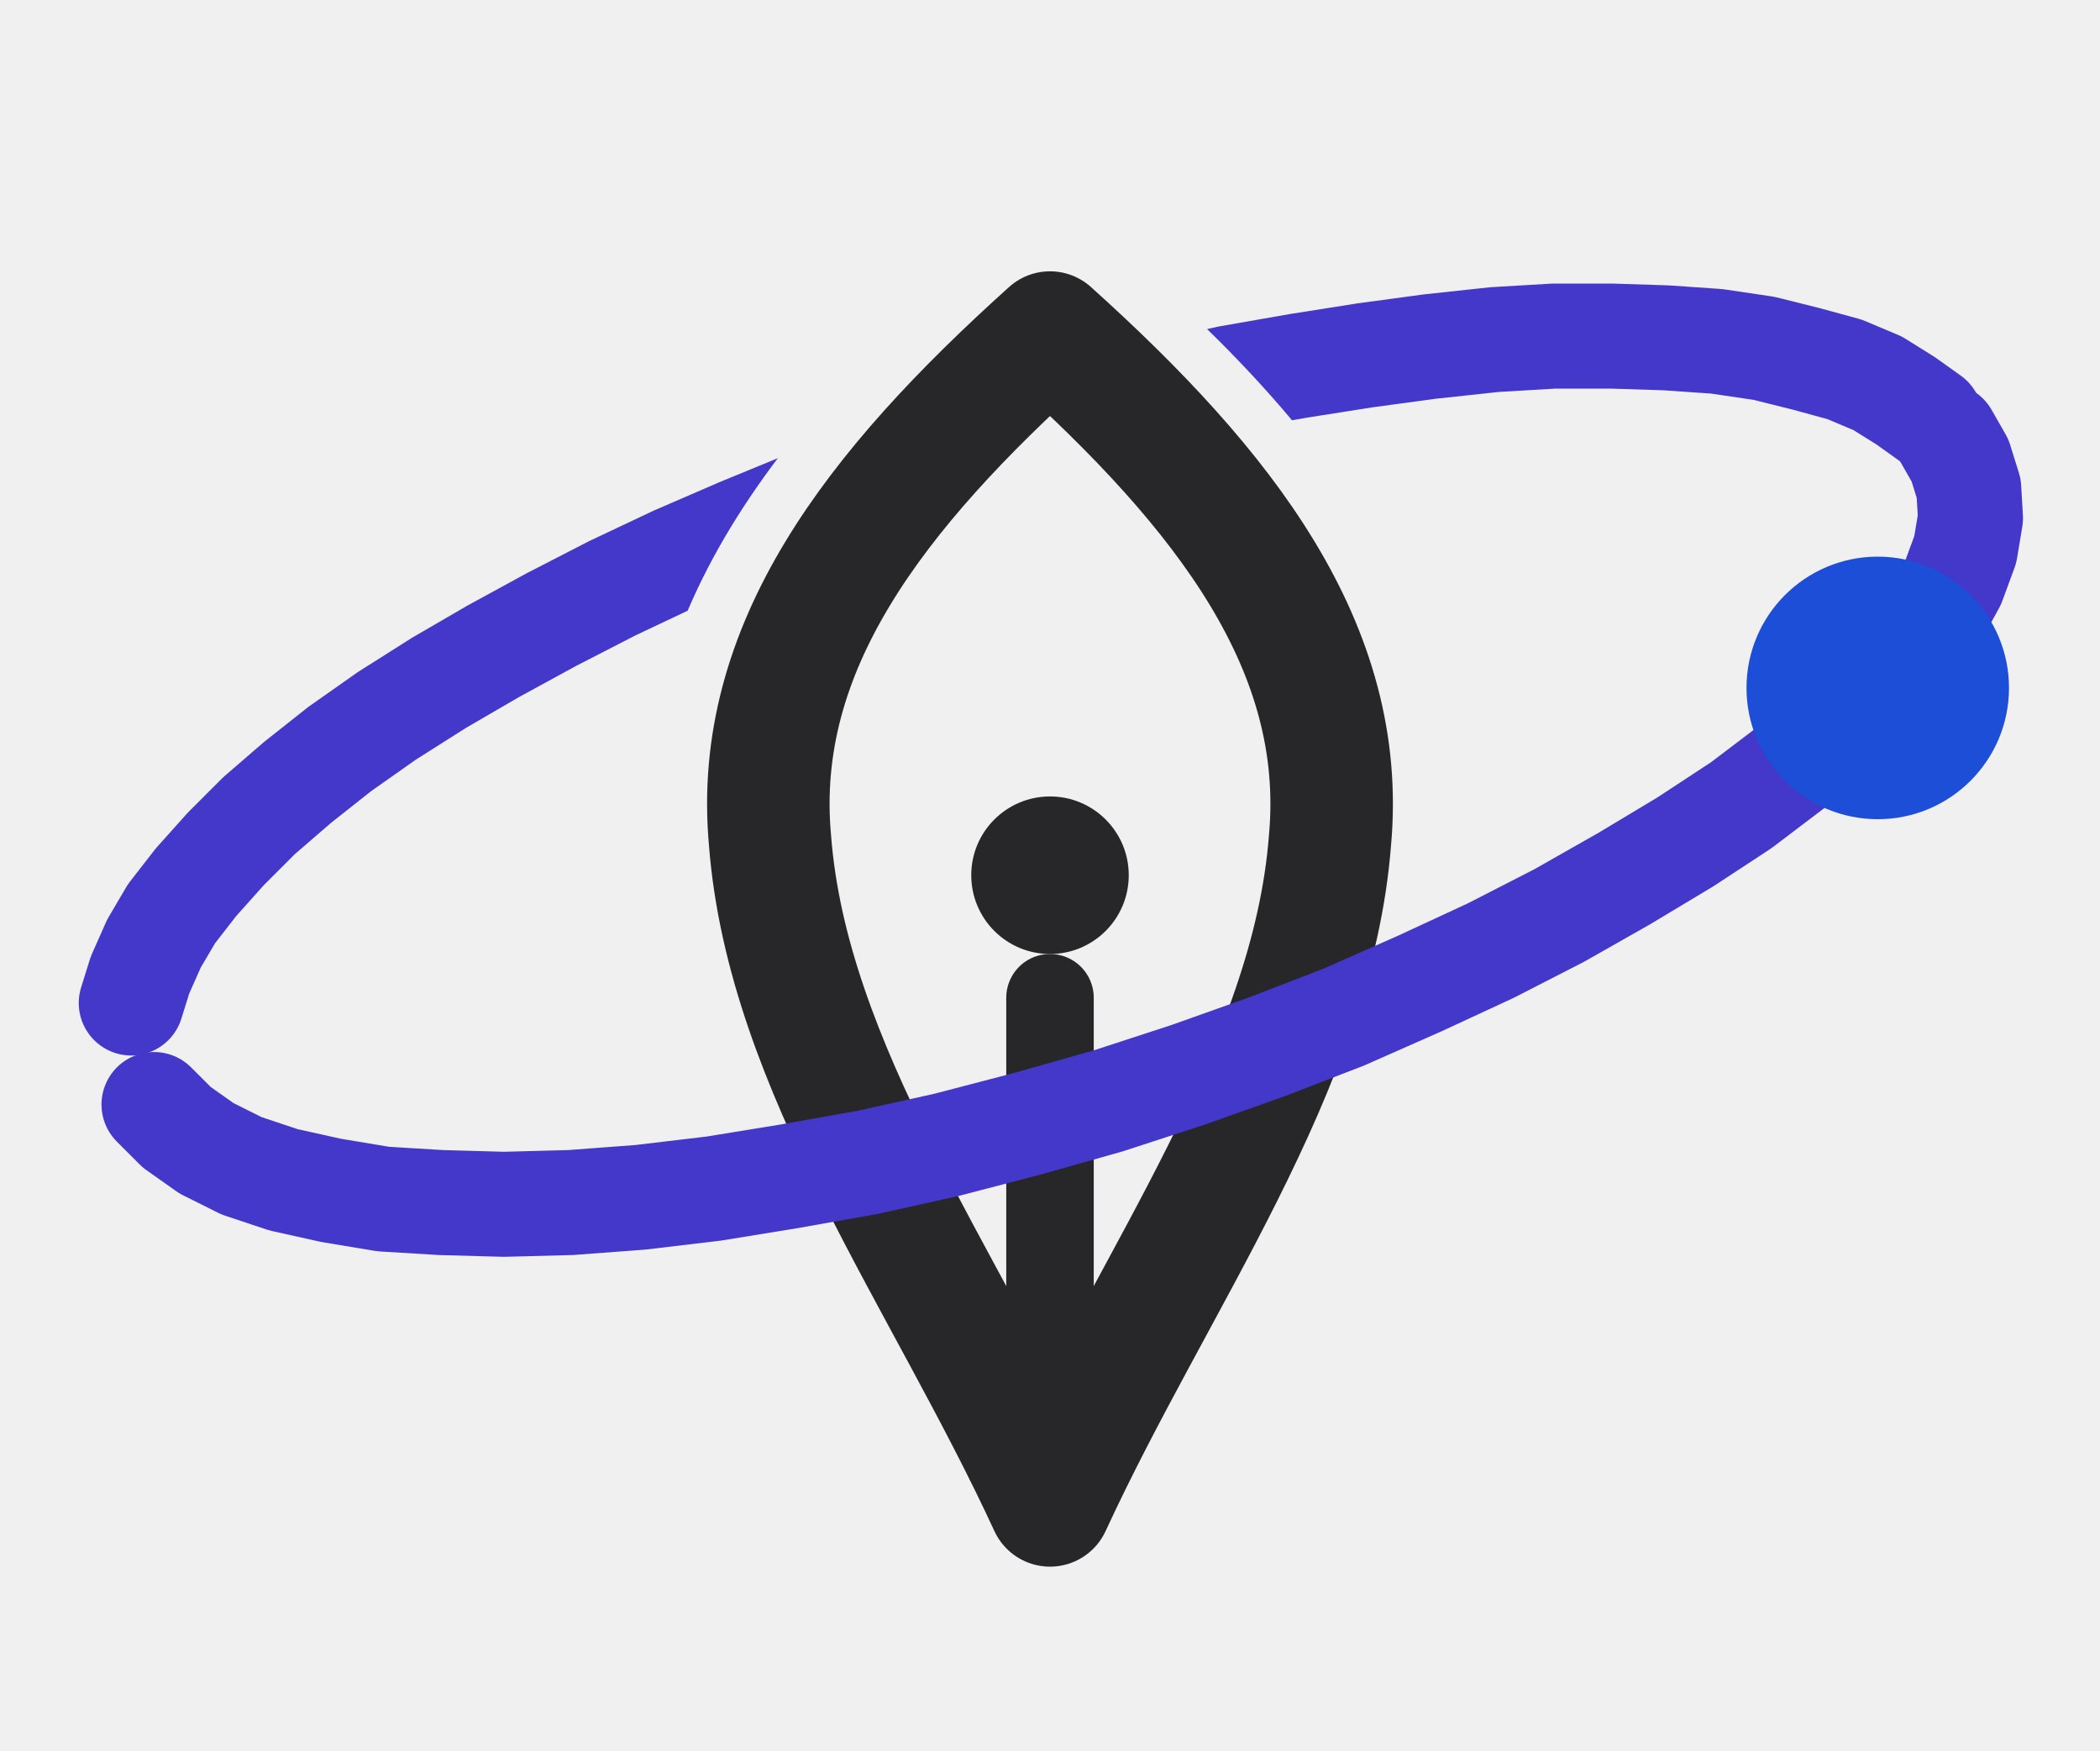
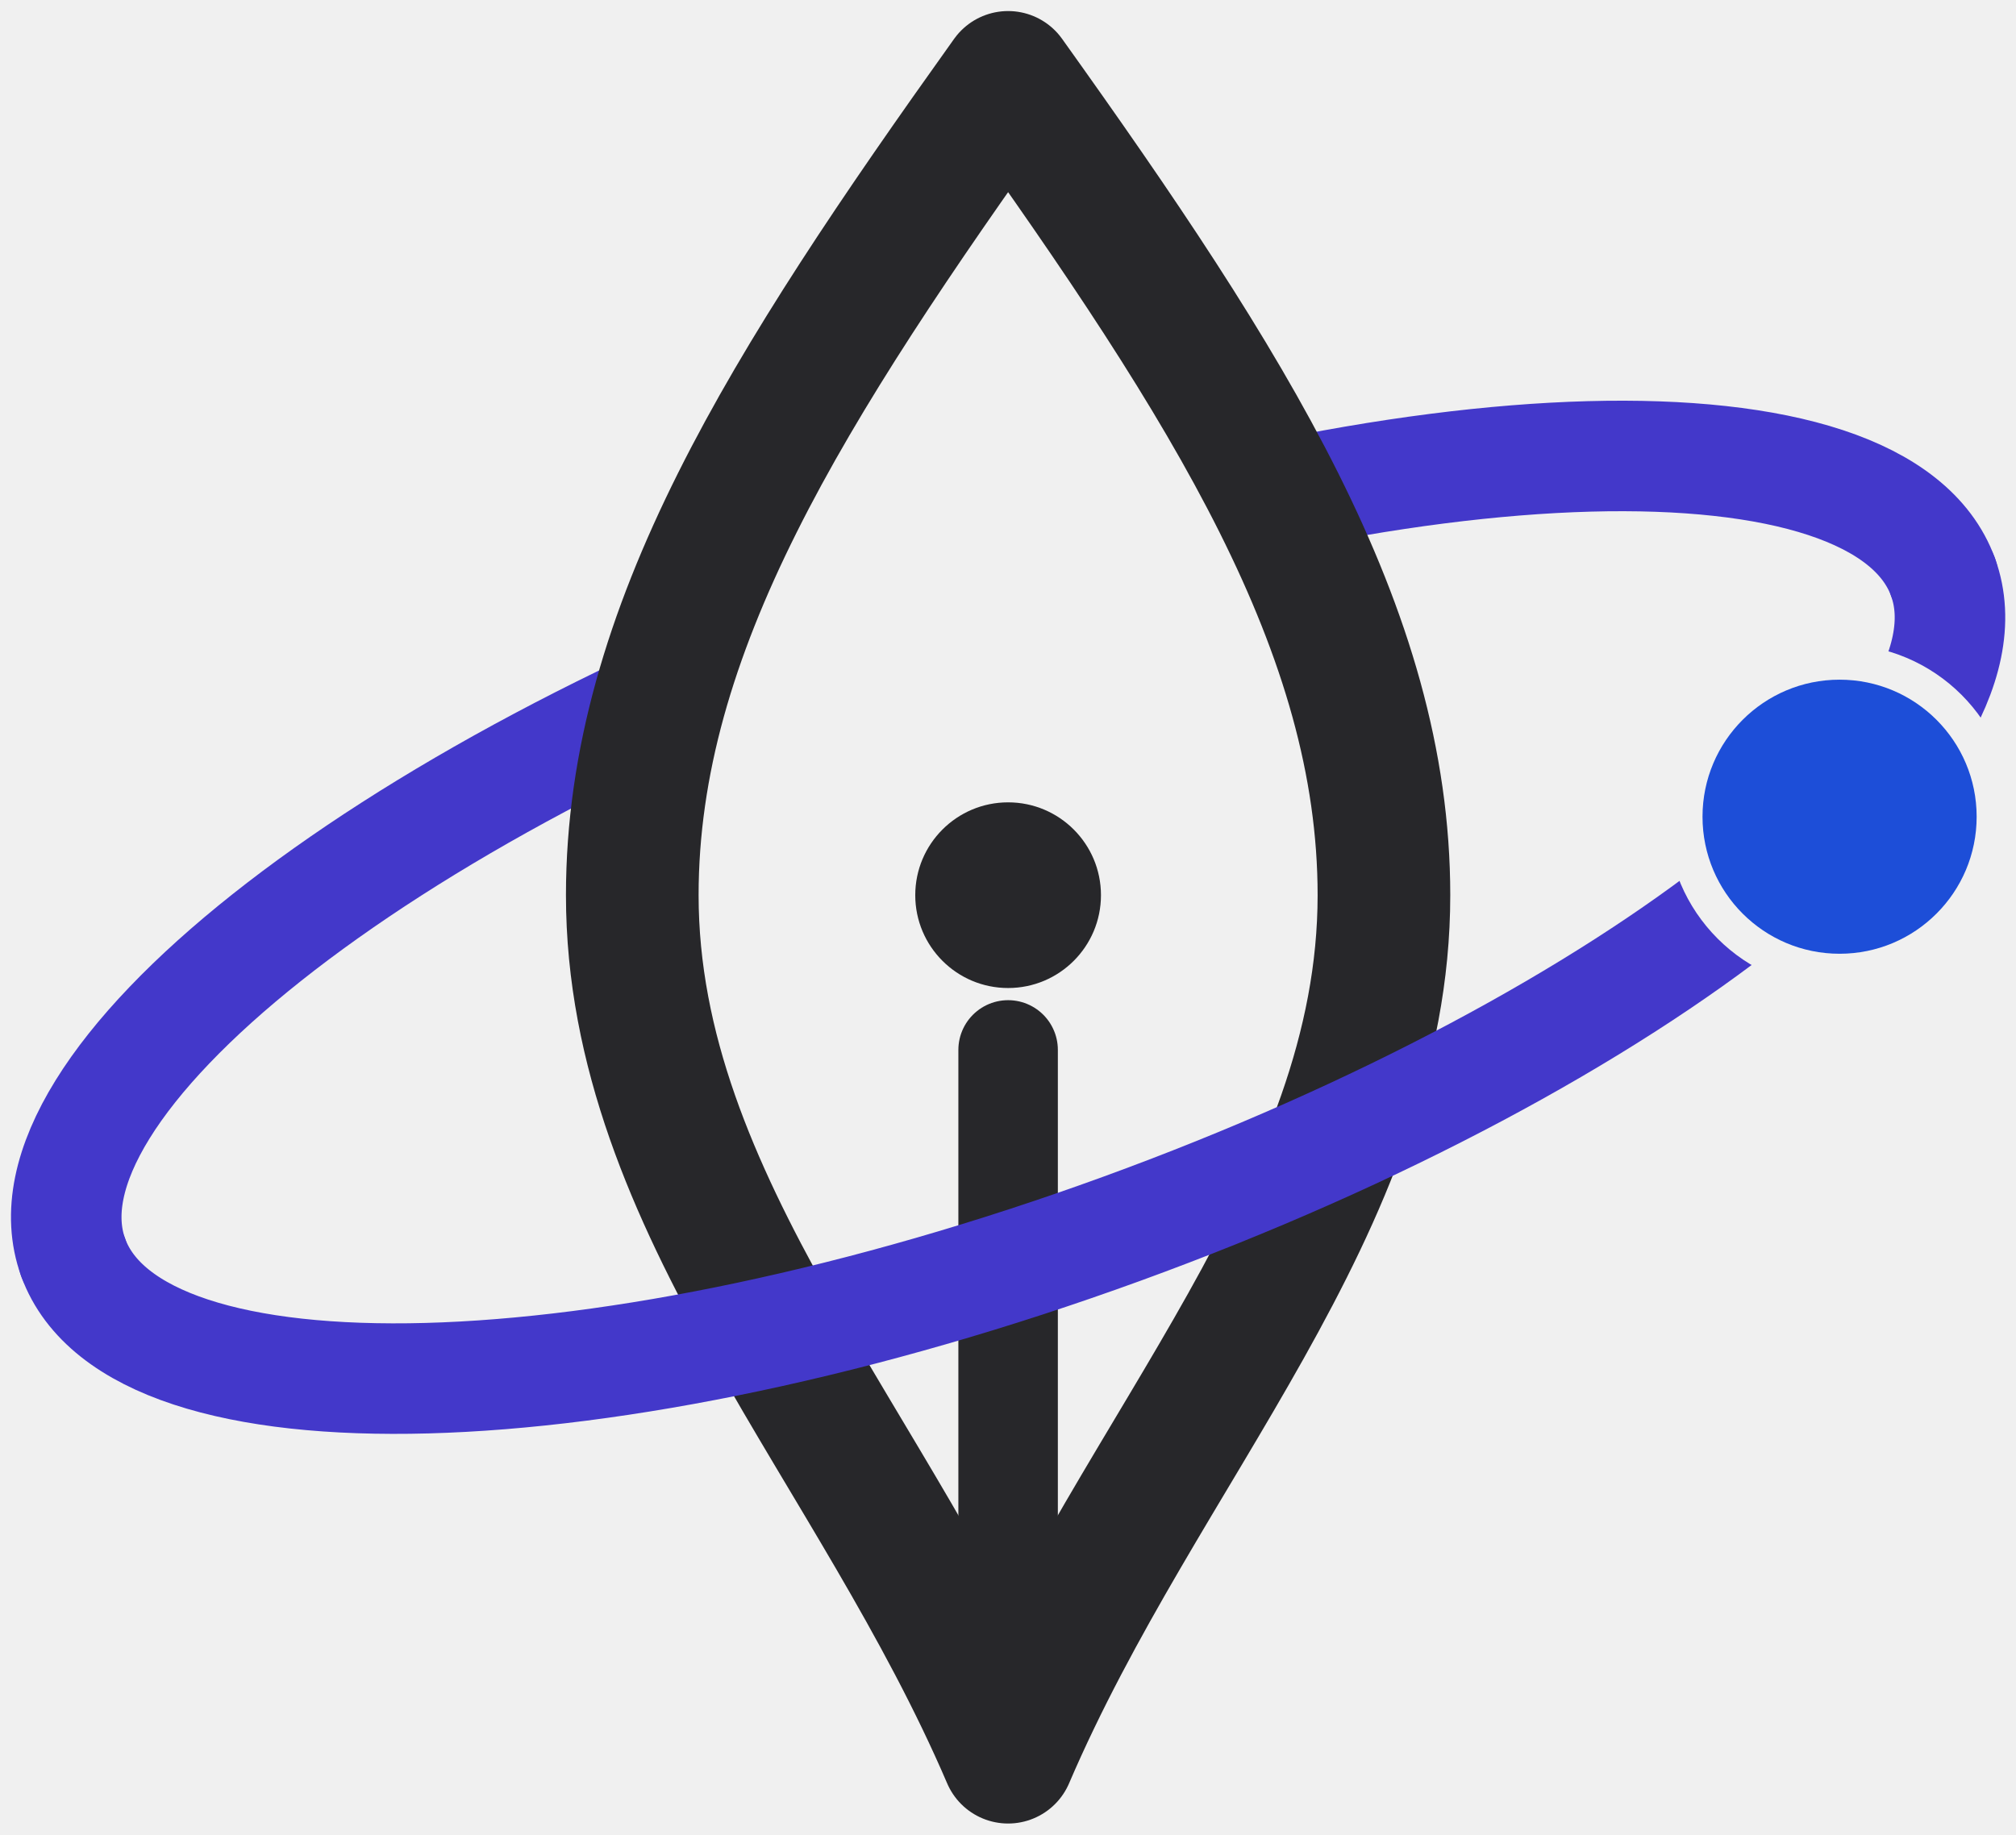
- <svg xmlns="http://www.w3.org/2000/svg" viewBox="0 0 120 100" fill="none" stroke-linecap="round" stroke-linejoin="round">
+ <svg xmlns="http://www.w3.org/2000/svg" viewBox="4.4 10.5 91.19 83" fill="none">
  <defs>
-     <mask id="qalm-ring">
-       <rect width="120" height="100" fill="#fff" />
-       <path d="M60 94 C52 78 38 64 37 48 C36 34 46 22 60 11 C74 22 84 34 83 48 C82 64 68 78 60 94Z" fill="#000" />
+     <mask id="qalm-back" maskUnits="userSpaceOnUse" x="-0.6" y="5.5" width="101.19" height="93">
+       <rect x="-0.6" y="5.5" width="101.19" height="93" fill="#fff" />
+       <path d="M50 90 C44 76 33 65 33 51 C33 39 40 28 50 14 C60 28 67 39 67 51 C67 65 56 76 50 90Z" fill="#000" />
+       <circle cx="87.61" cy="47.45" r="7.8" fill="#000" />
+     </mask>
+     <mask id="qalm-halo" maskUnits="userSpaceOnUse" x="-0.6" y="5.5" width="101.19" height="93">
+       <rect x="-0.6" y="5.5" width="101.19" height="93" fill="#fff" />
+       <circle cx="87.61" cy="47.45" r="7.8" fill="#000" />
    </mask>
  </defs>
-   <path d="M7.5 57.3L8.0 55.7L8.8 53.9L9.8 52.2L11.2 50.4L12.9 48.5L14.8 46.6L17.0 44.7L19.4 42.8L22.1 40.9L25.1 39.0L28.2 37.2L31.5 35.4L35.0 33.6L38.6 31.9L42.3 30.3L46.2 28.7L50.1 27.3L54.1 25.9L58.2 24.7L62.2 23.5L66.2 22.5L70.2 21.6L74.2 20.9L78.0 20.3L81.7 19.8L85.4 19.4L88.8 19.2L92.1 19.2L95.2 19.3L98.1 19.5L100.8 19.9L103.2 20.5L105.4 21.1L107.3 21.9L108.9 22.9L110.3 23.9" stroke="#4338CA" stroke-width="6" mask="url(#qalm-ring)" />
-   <path d="M60 86 C54 73 45 61 44 48 C43 37 50 28 60 19 C70 28 77 37 76 48 C75 61 66 73 60 86Z" stroke="#27272A" stroke-width="7" />
-   <path d="M60 80 L60 57" stroke="#27272A" stroke-width="5" />
-   <circle cx="60" cy="50" r="4.5" fill="#27272A" />
-   <path d="M111.2 24.9L112.0 26.3L112.5 27.9L112.6 29.6L112.3 31.4L111.6 33.3L110.5 35.3L109.0 37.4L107.1 39.5L104.9 41.6L102.4 43.8L99.5 46.0L96.3 48.1L92.8 50.2L89.1 52.3L85.2 54.3L81.1 56.2L76.8 58.1L72.4 59.8L67.9 61.4L63.3 62.9L58.7 64.2L54.1 65.4L49.6 66.4L45.1 67.2L40.8 67.9L36.6 68.4L32.6 68.7L28.8 68.8L25.2 68.7L21.9 68.5L18.9 68.0L16.2 67.4L13.8 66.6L11.8 65.6L10.1 64.4L8.8 63.1" stroke="#4338CA" stroke-width="6" />
-   <circle cx="107.3" cy="39.3" r="7.5" fill="#1D4ED8" />
+   <path d="M92.29 36.61A45 15 -20 0 0 7.71 67.39" stroke="#4338ca" stroke-width="5" stroke-linecap="round" mask="url(#qalm-back)" />
+   <path d="M50 90 C44 76 33 65 33 51 C33 39 40 28 50 14 C60 28 67 39 67 51 C67 65 56 76 50 90Z" stroke="#27272a" stroke-width="6" stroke-linejoin="round" />
+   <path d="M50 82V58" stroke="#27272a" stroke-width="4.5" stroke-linecap="round" />
+   <circle cx="50" cy="51" r="4.2" fill="#27272a" />
+   <path d="M7.71 67.39A45 15 -20 0 0 92.29 36.61" stroke="#4338ca" stroke-width="5" stroke-linecap="round" mask="url(#qalm-halo)" />
+   <circle cx="87.61" cy="47.45" r="6.2" fill="#1d4ed8" />
</svg>
